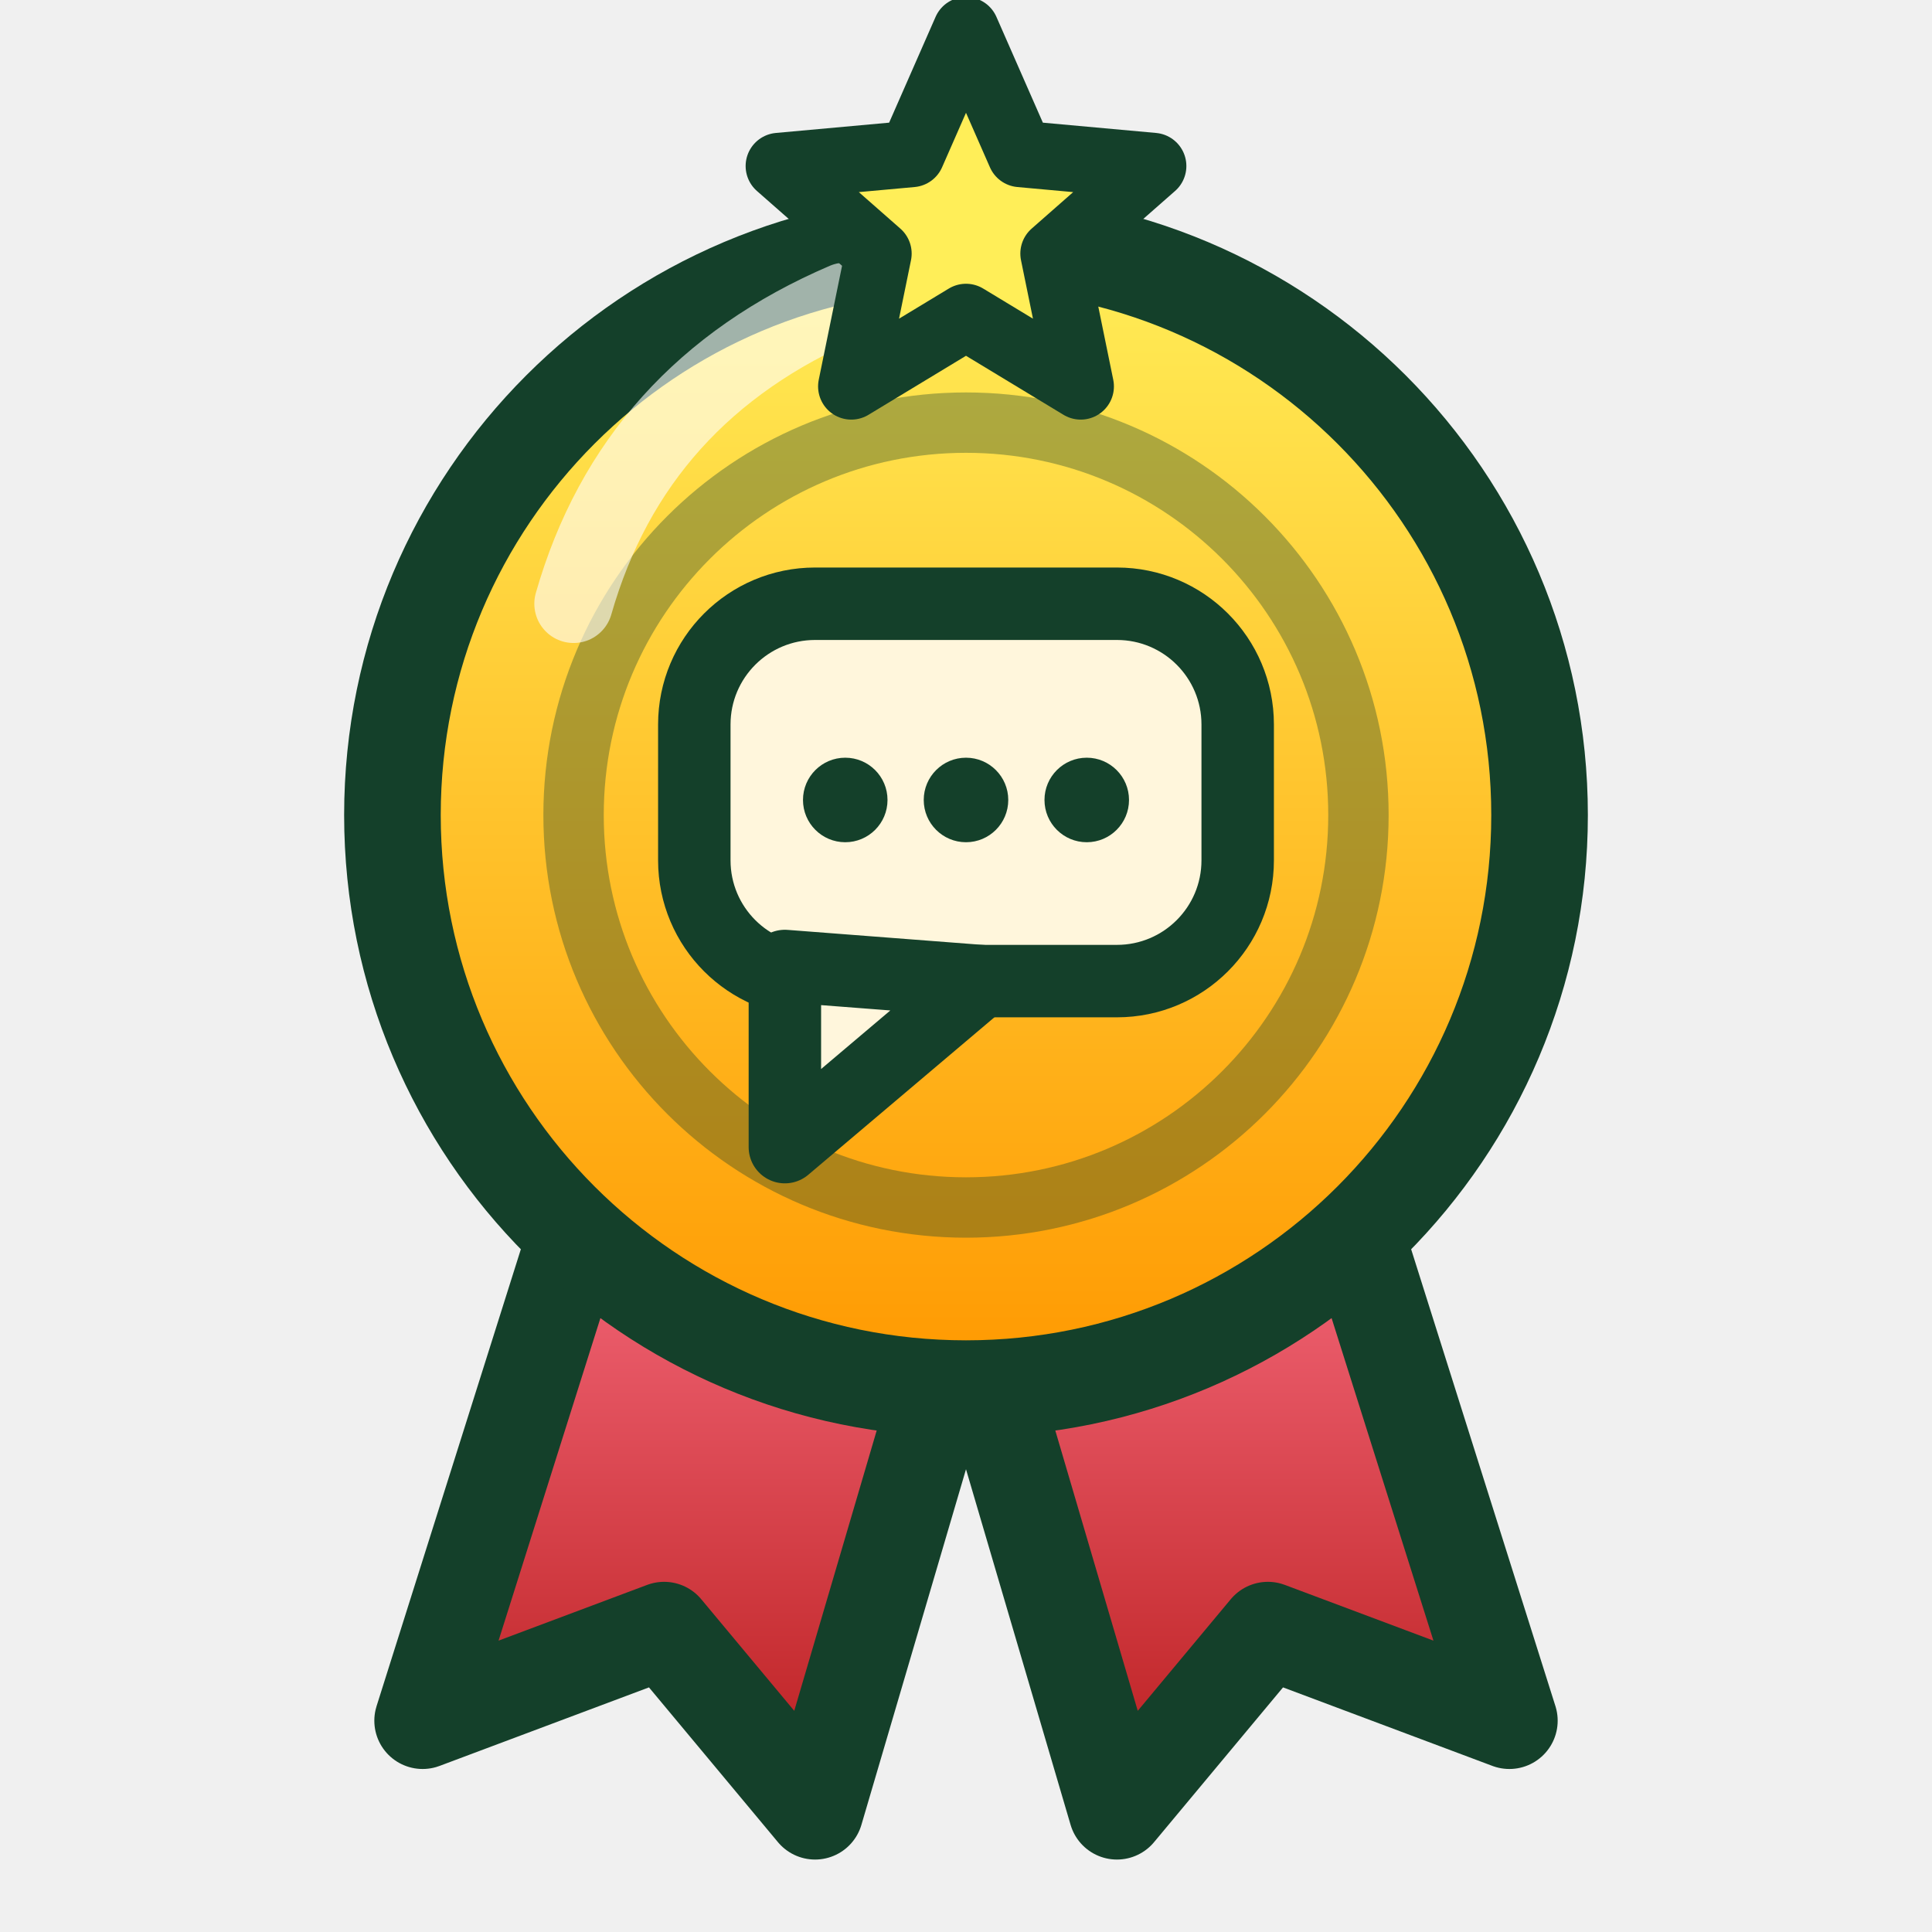
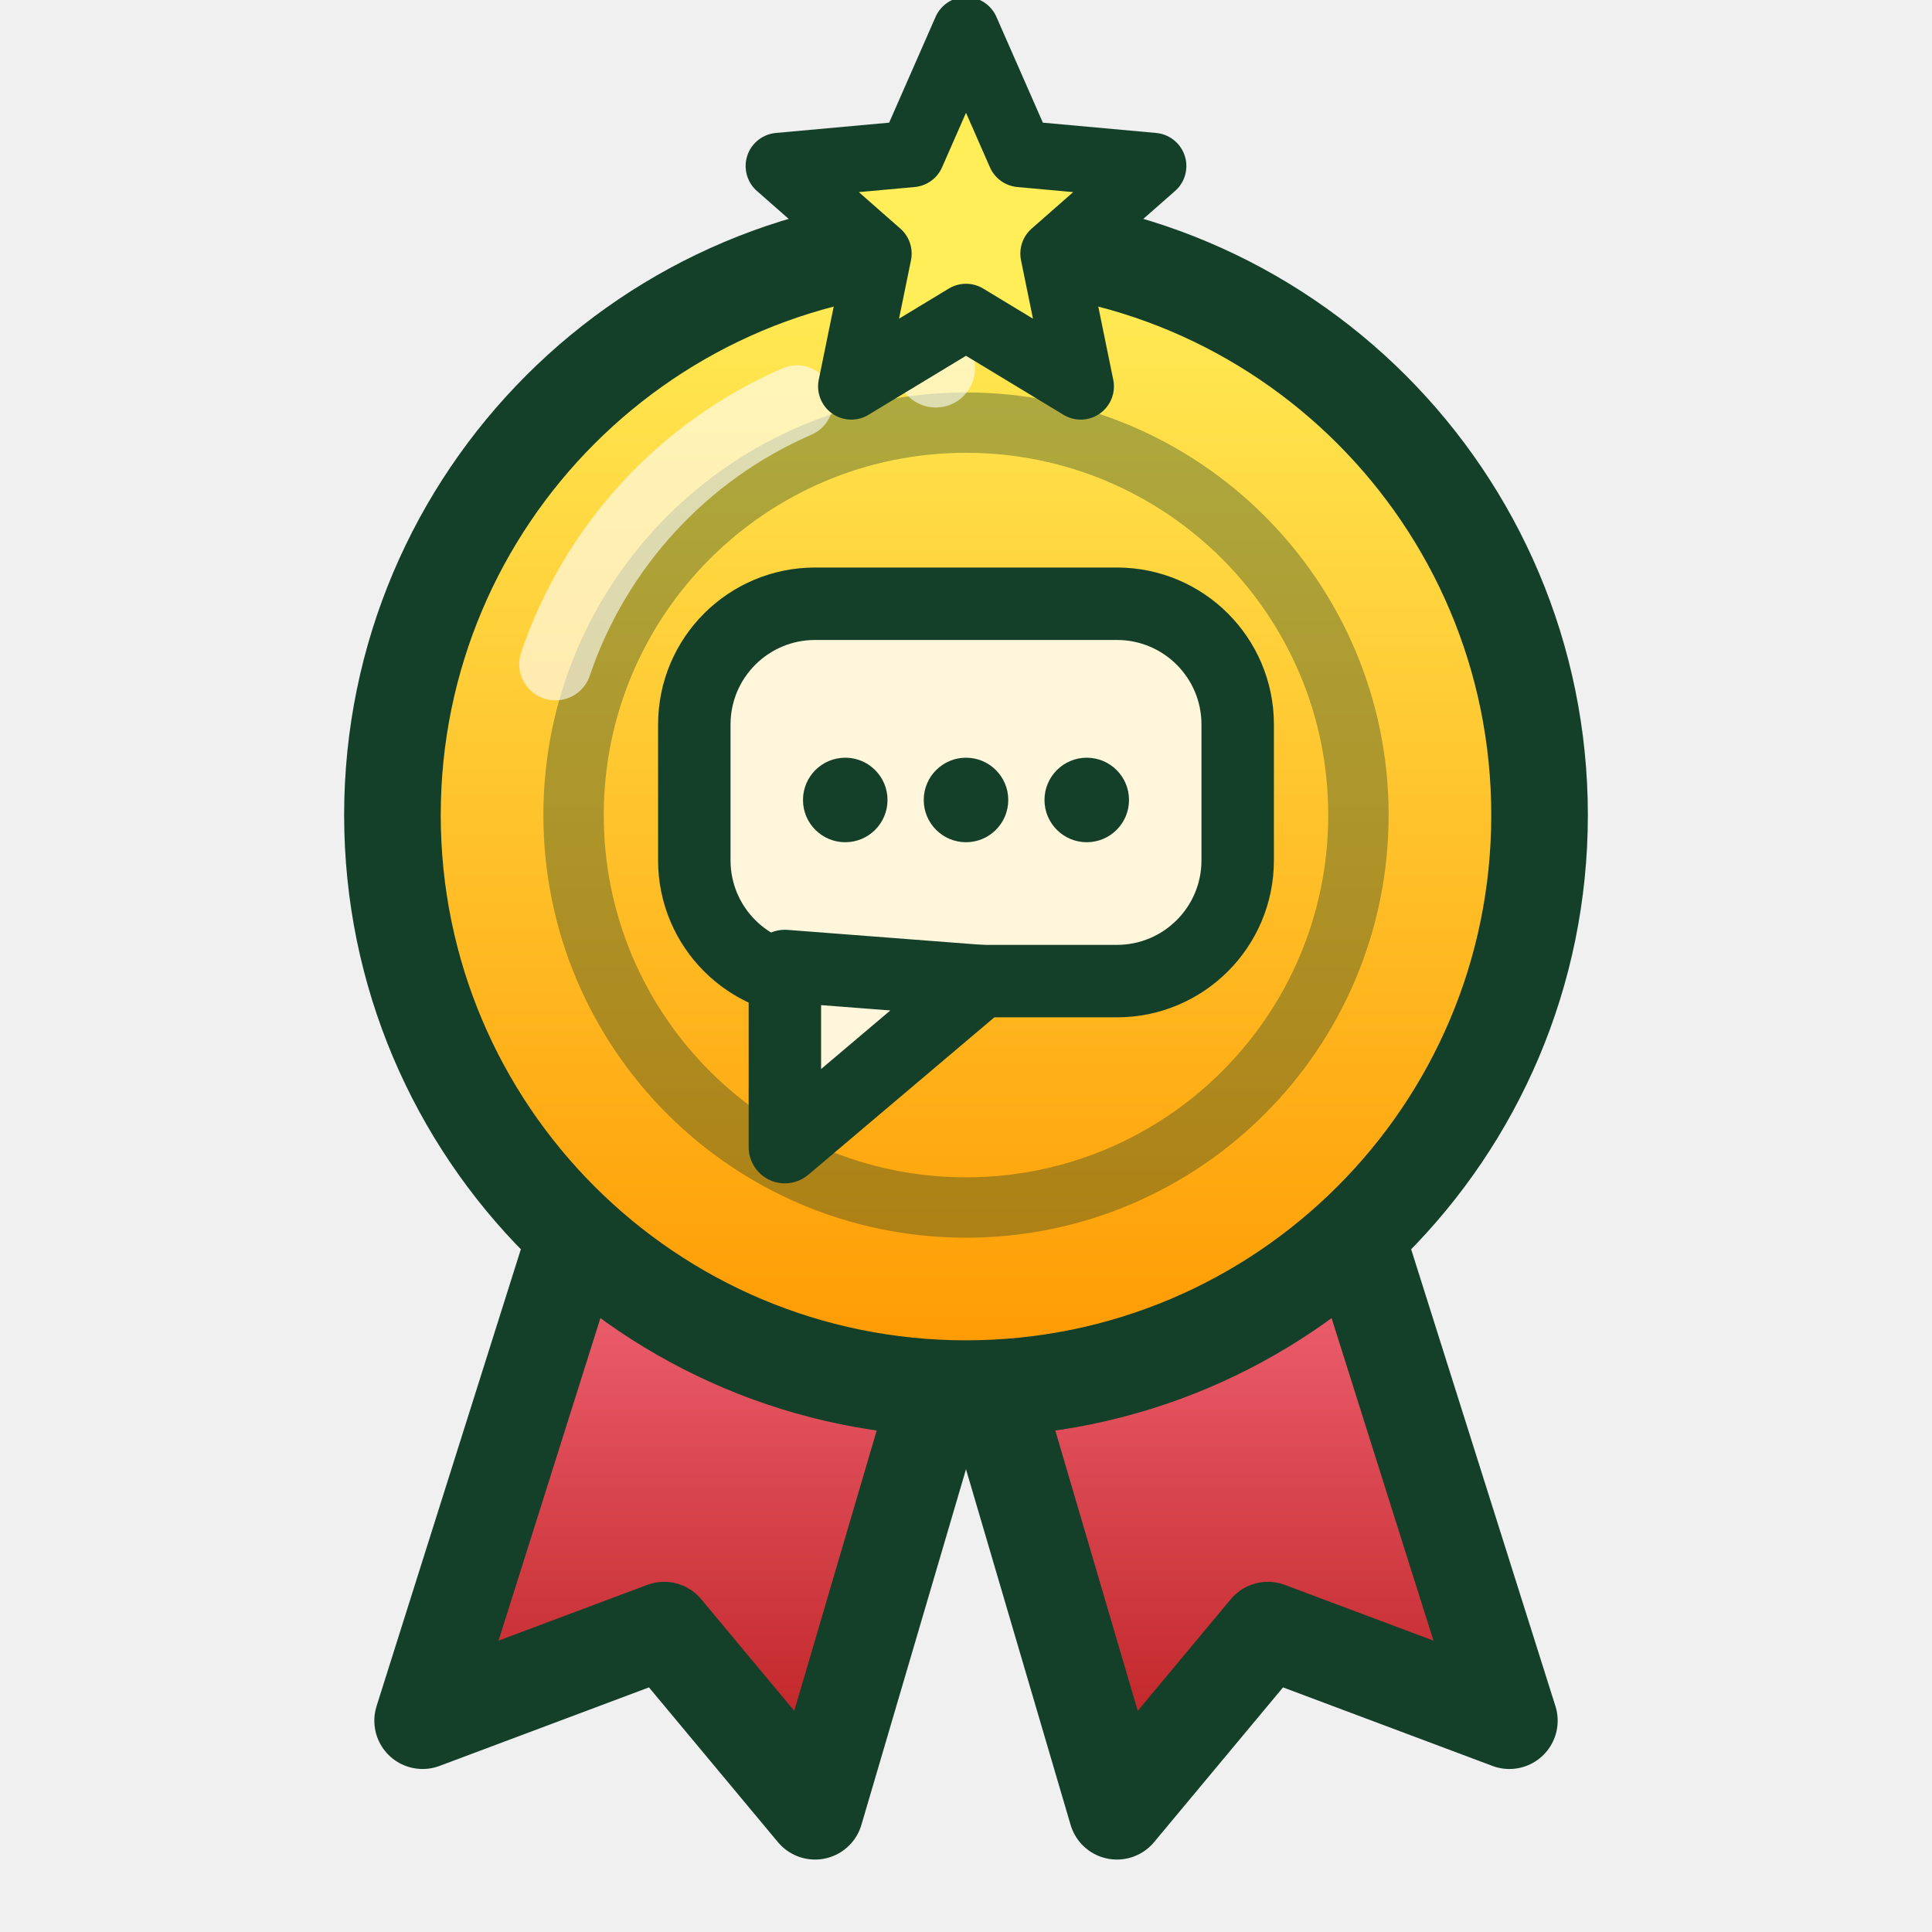
<svg xmlns="http://www.w3.org/2000/svg" viewBox="0 0 64 64" width="64" height="64">
  <defs>
    <linearGradient id="matches_100_r" x1="0" y1="0" x2="0" y2="1">
      <stop offset="0" stop-color="#FB7185" />
      <stop offset="1" stop-color="#B91C1C" />
    </linearGradient>
    <linearGradient id="matches_100_m" x1="0" y1="0" x2="0" y2="1">
      <stop offset="0" stop-color="#FFEE58" />
      <stop offset="1" stop-color="#FF9800" />
    </linearGradient>
  </defs>
  <path d="M20 38 L32 43 L27 60 L22 54 L14 57 Z" fill="url(#matches_100_r)" stroke="#14402a" stroke-width="3.2" stroke-linejoin="round" stroke-linecap="round" />
  <path d="M44 38 L32 43 L37 60 L42 54 L50 57 Z" fill="url(#matches_100_r)" stroke="#14402a" stroke-width="3.2" stroke-linejoin="round" stroke-linecap="round" />
  <circle cx="32" cy="27" r="19" fill="url(#matches_100_m)" stroke="#14402a" stroke-width="3.2" stroke-linejoin="round" stroke-linecap="round" />
  <circle cx="32" cy="27" r="13" fill="none" stroke="#14402a" stroke-opacity="0.35" stroke-width="2" />
  <rect x="23" y="20" width="18" height="12.5" rx="4" fill="#FFF6DC" stroke="#14402a" stroke-width="2.4" stroke-linejoin="round" />
  <path d="M26 32 L26 38 L32.5 32.5 Z" fill="#FFF6DC" stroke="#14402a" stroke-width="2.4" stroke-linejoin="round" />
  <circle cx="28" cy="26.5" r="1.4" fill="#14402a" />
  <circle cx="32" cy="26.5" r="1.4" fill="#14402a" />
  <circle cx="36" cy="26.5" r="1.4" fill="#14402a" />
-   <path d="M19 20 Q21 13 28 10" fill="none" stroke="#FFFFFF" stroke-opacity="0.6" stroke-width="2.6" stroke-linecap="round" />
+   <path d="M18.4 22 A14.6 14.6 0 0 1 26.4 13.3" fill="none" stroke="#FFFFFF" stroke-opacity="0.6" stroke-width="2.4" stroke-linecap="round" />
+   <circle cx="31" cy="12.2" r="1.3" fill="#FFFFFF" fill-opacity="0.6" />
  <path d="M32.0 1.0 L33.8 5.1 L38.2 5.5 L34.9 8.4 L35.8 12.8 L32.0 10.5 L28.2 12.8 L29.1 8.4 L25.8 5.5 L30.2 5.1 Z" fill="#FFEE58" stroke="#14402a" stroke-width="2.2" stroke-linejoin="round" />
</svg>
